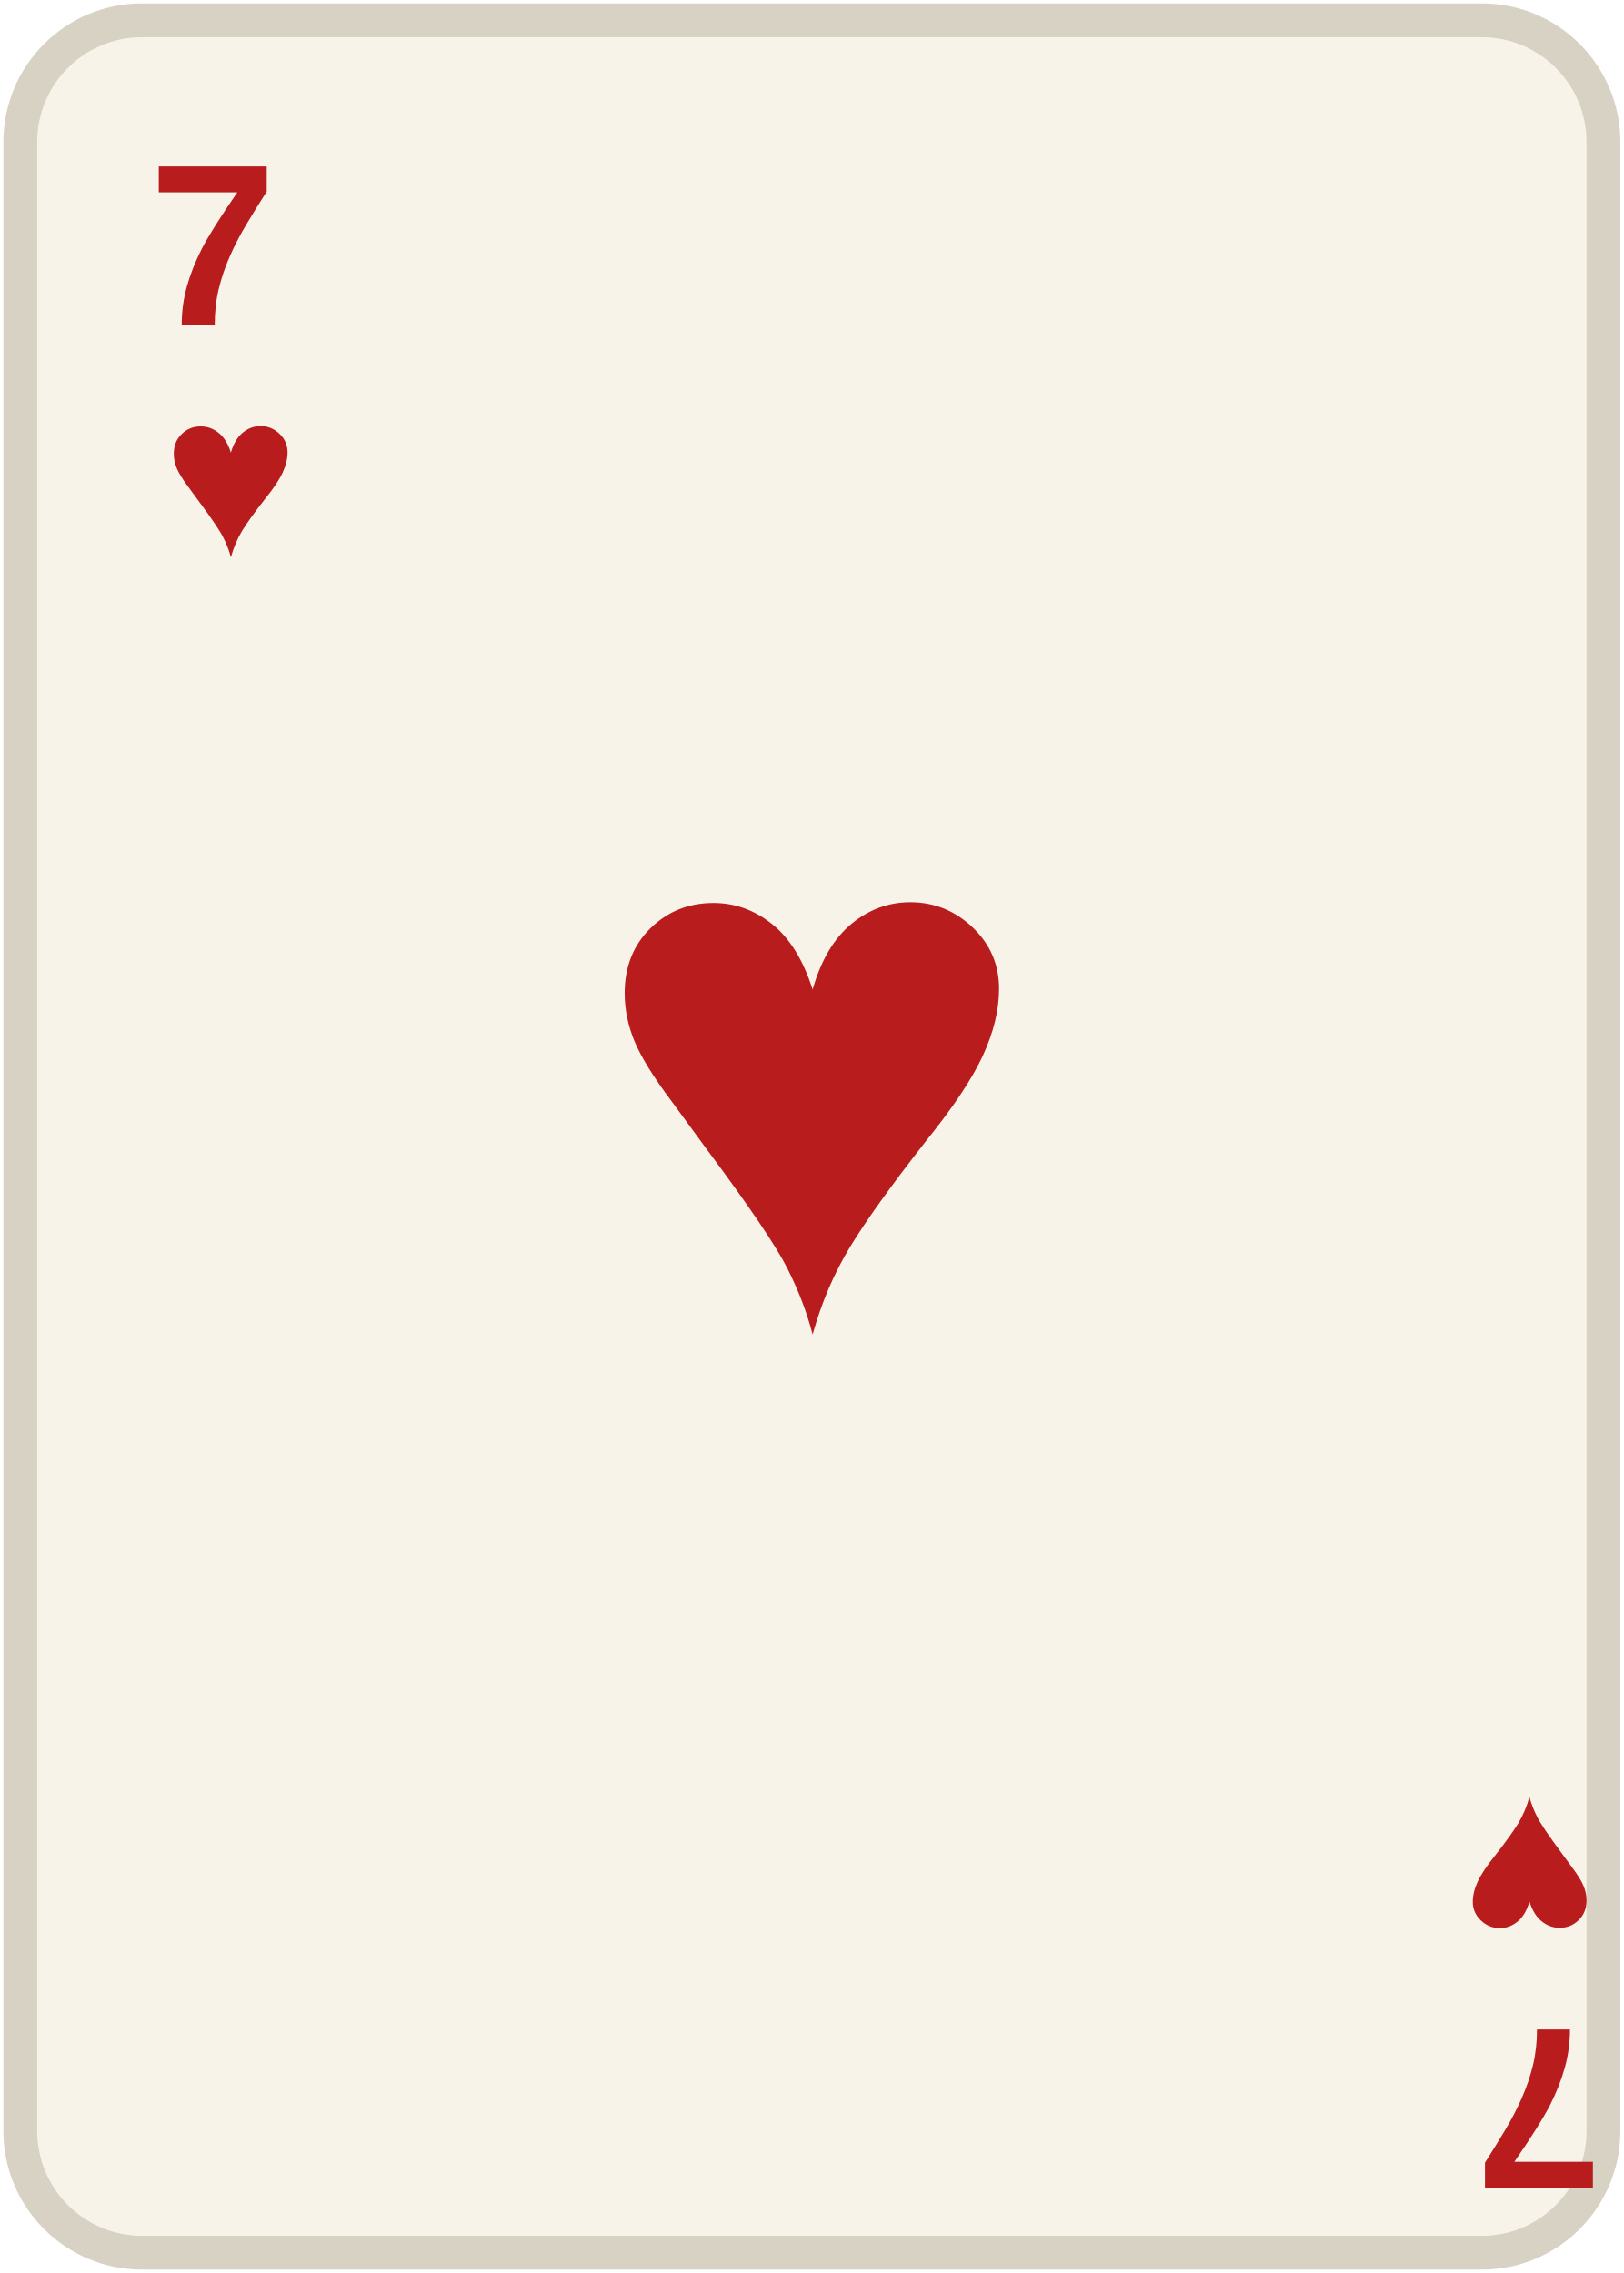
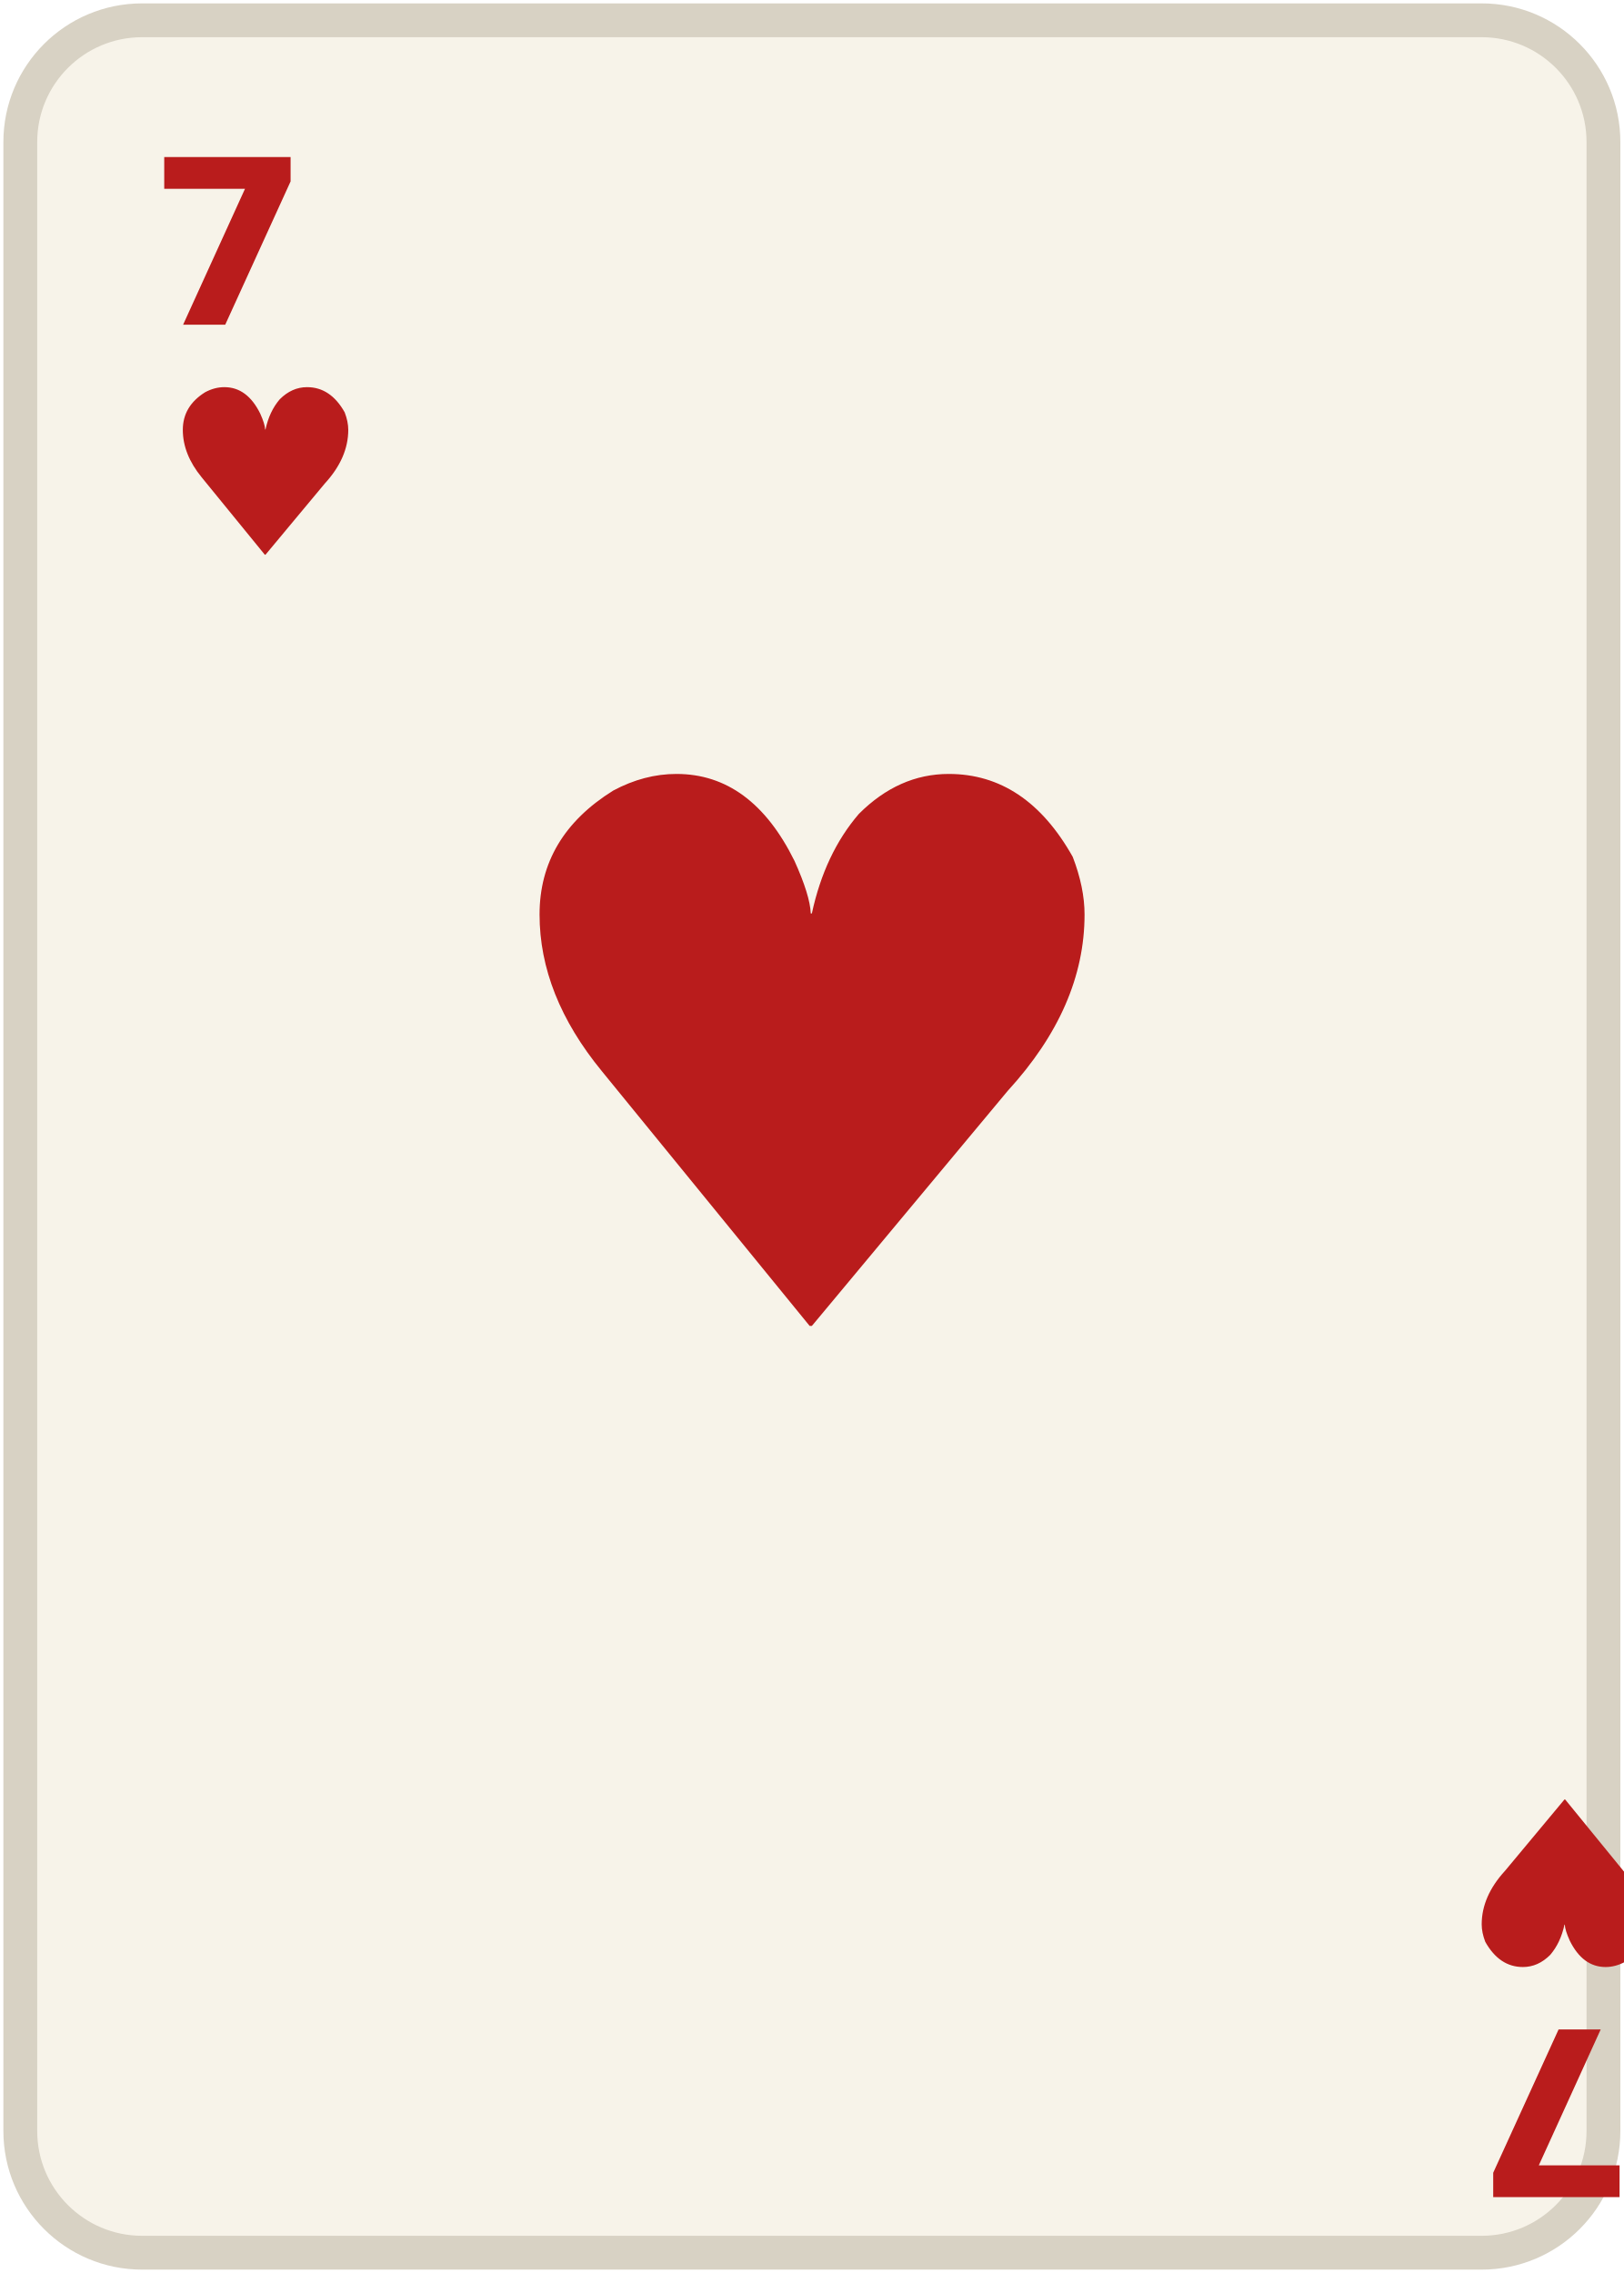
<svg xmlns="http://www.w3.org/2000/svg" width="240" height="336" viewBox="0 0 240 336">
  <rect x="3" y="3" width="234" height="330" rx="18" fill="#F7F3E9" stroke="#D8D2C4" stroke-width="5" />
-   <text x="22" y="48" font-family="Arial, sans-serif" font-size="34" font-weight="700" fill="#B91C1C">7</text>
-   <text x="24" y="82" font-family="Arial, sans-serif" font-size="34" fill="#B91C1C">♥</text>
-   <text x="218" y="300" text-anchor="end" font-family="Arial, sans-serif" font-size="34" font-weight="700" fill="#B91C1C" transform="rotate(180 218 300)">7</text>
-   <text x="216" y="266" text-anchor="end" font-family="Arial, sans-serif" font-size="34" fill="#B91C1C" transform="rotate(180 216 266)">♥</text>
-   <text x="120.0" y="196.0" text-anchor="middle" font-family="Arial, sans-serif" font-size="112" fill="#B91C1C">♥</text>
+   <g transform="">
+     <path d="M137 1493H1262V1276L680 0H305L856 1210H137Z" transform="translate(22 48) scale(0.0166016 -0.0166016)" fill="#B91C1C" />
+   </g>
+   <g transform="">
+     <path d="M552 1492Q755 1492 871 1257Q913 1164 915 1115H918Q953 1277 1045 1384Q1153 1492 1288 1492Q1497 1492 1623 1268Q1655 1185 1655 1112Q1655 862 1447 635L918 0H912L350 689Q182 894 182 1112Q182 1323 381 1447Q465 1492 552 1492Z" transform="translate(24 82) scale(0.0166016 -0.0166016)" fill="#B91C1C" />
+   </g>
+   <g transform="rotate(180 218 300)">
+     <path d="M137 1493H1262V1276L680 0H305L856 1210H137Z" transform="translate(194.343 300) scale(0.0166016 -0.0166016)" fill="#B91C1C" />
+   </g>
+   <g transform="rotate(180 216 266)">
+     <path d="M552 1492Q755 1492 871 1257Q913 1164 915 1115H918Q953 1277 1045 1384Q1153 1492 1288 1492Q1497 1492 1623 1268Q1655 1185 1655 1112Q1655 862 1447 635L918 0H912L350 689Q182 894 182 1112Q182 1323 381 1447Q465 1492 552 1492Z" transform="translate(185.52 266) scale(0.0166016 -0.0166016)" fill="#B91C1C" />
+   </g>
+   <g transform="">
+     <path d="M552 1492Q755 1492 871 1257Q913 1164 915 1115H918Q953 1277 1045 1384Q1153 1492 1288 1492Q1497 1492 1623 1268Q1655 1185 1655 1112Q1655 862 1447 635L918 0H912L350 689Q182 894 182 1112Q182 1323 381 1447Q465 1492 552 1492Z" transform="translate(69.7969 196) scale(0.0546875 -0.0546875)" fill="#B91C1C" />
+   </g>
</svg>
